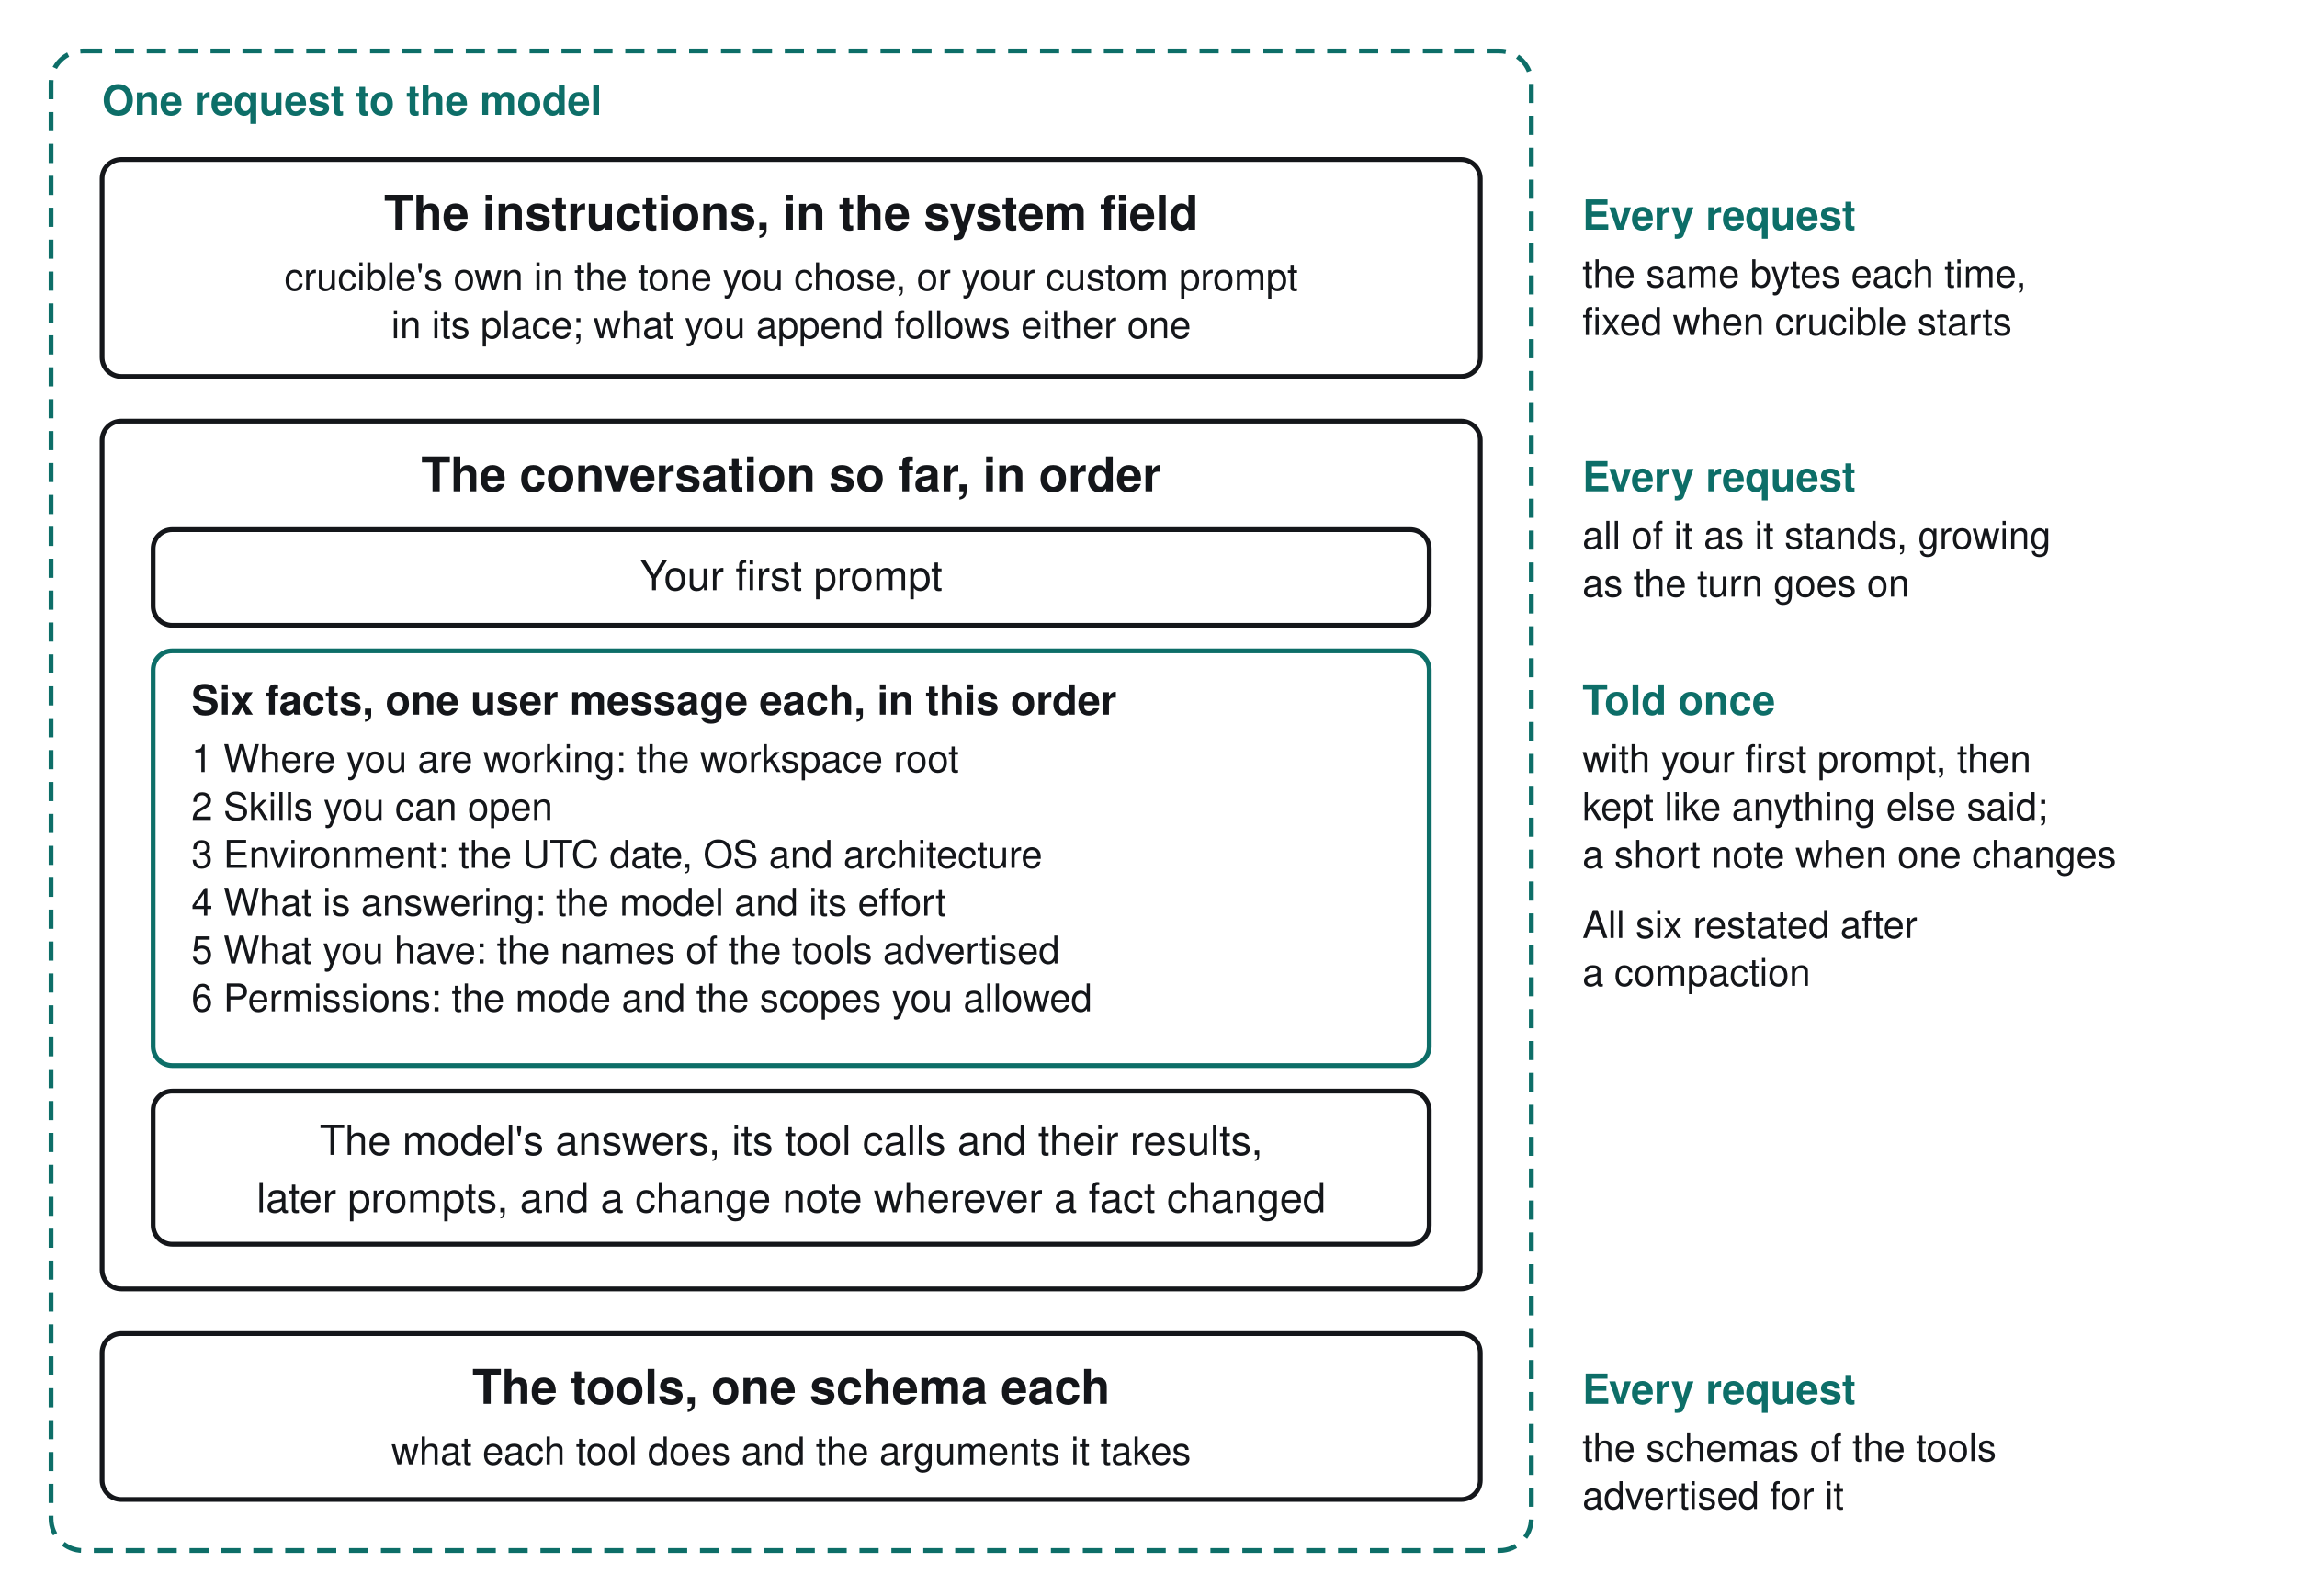
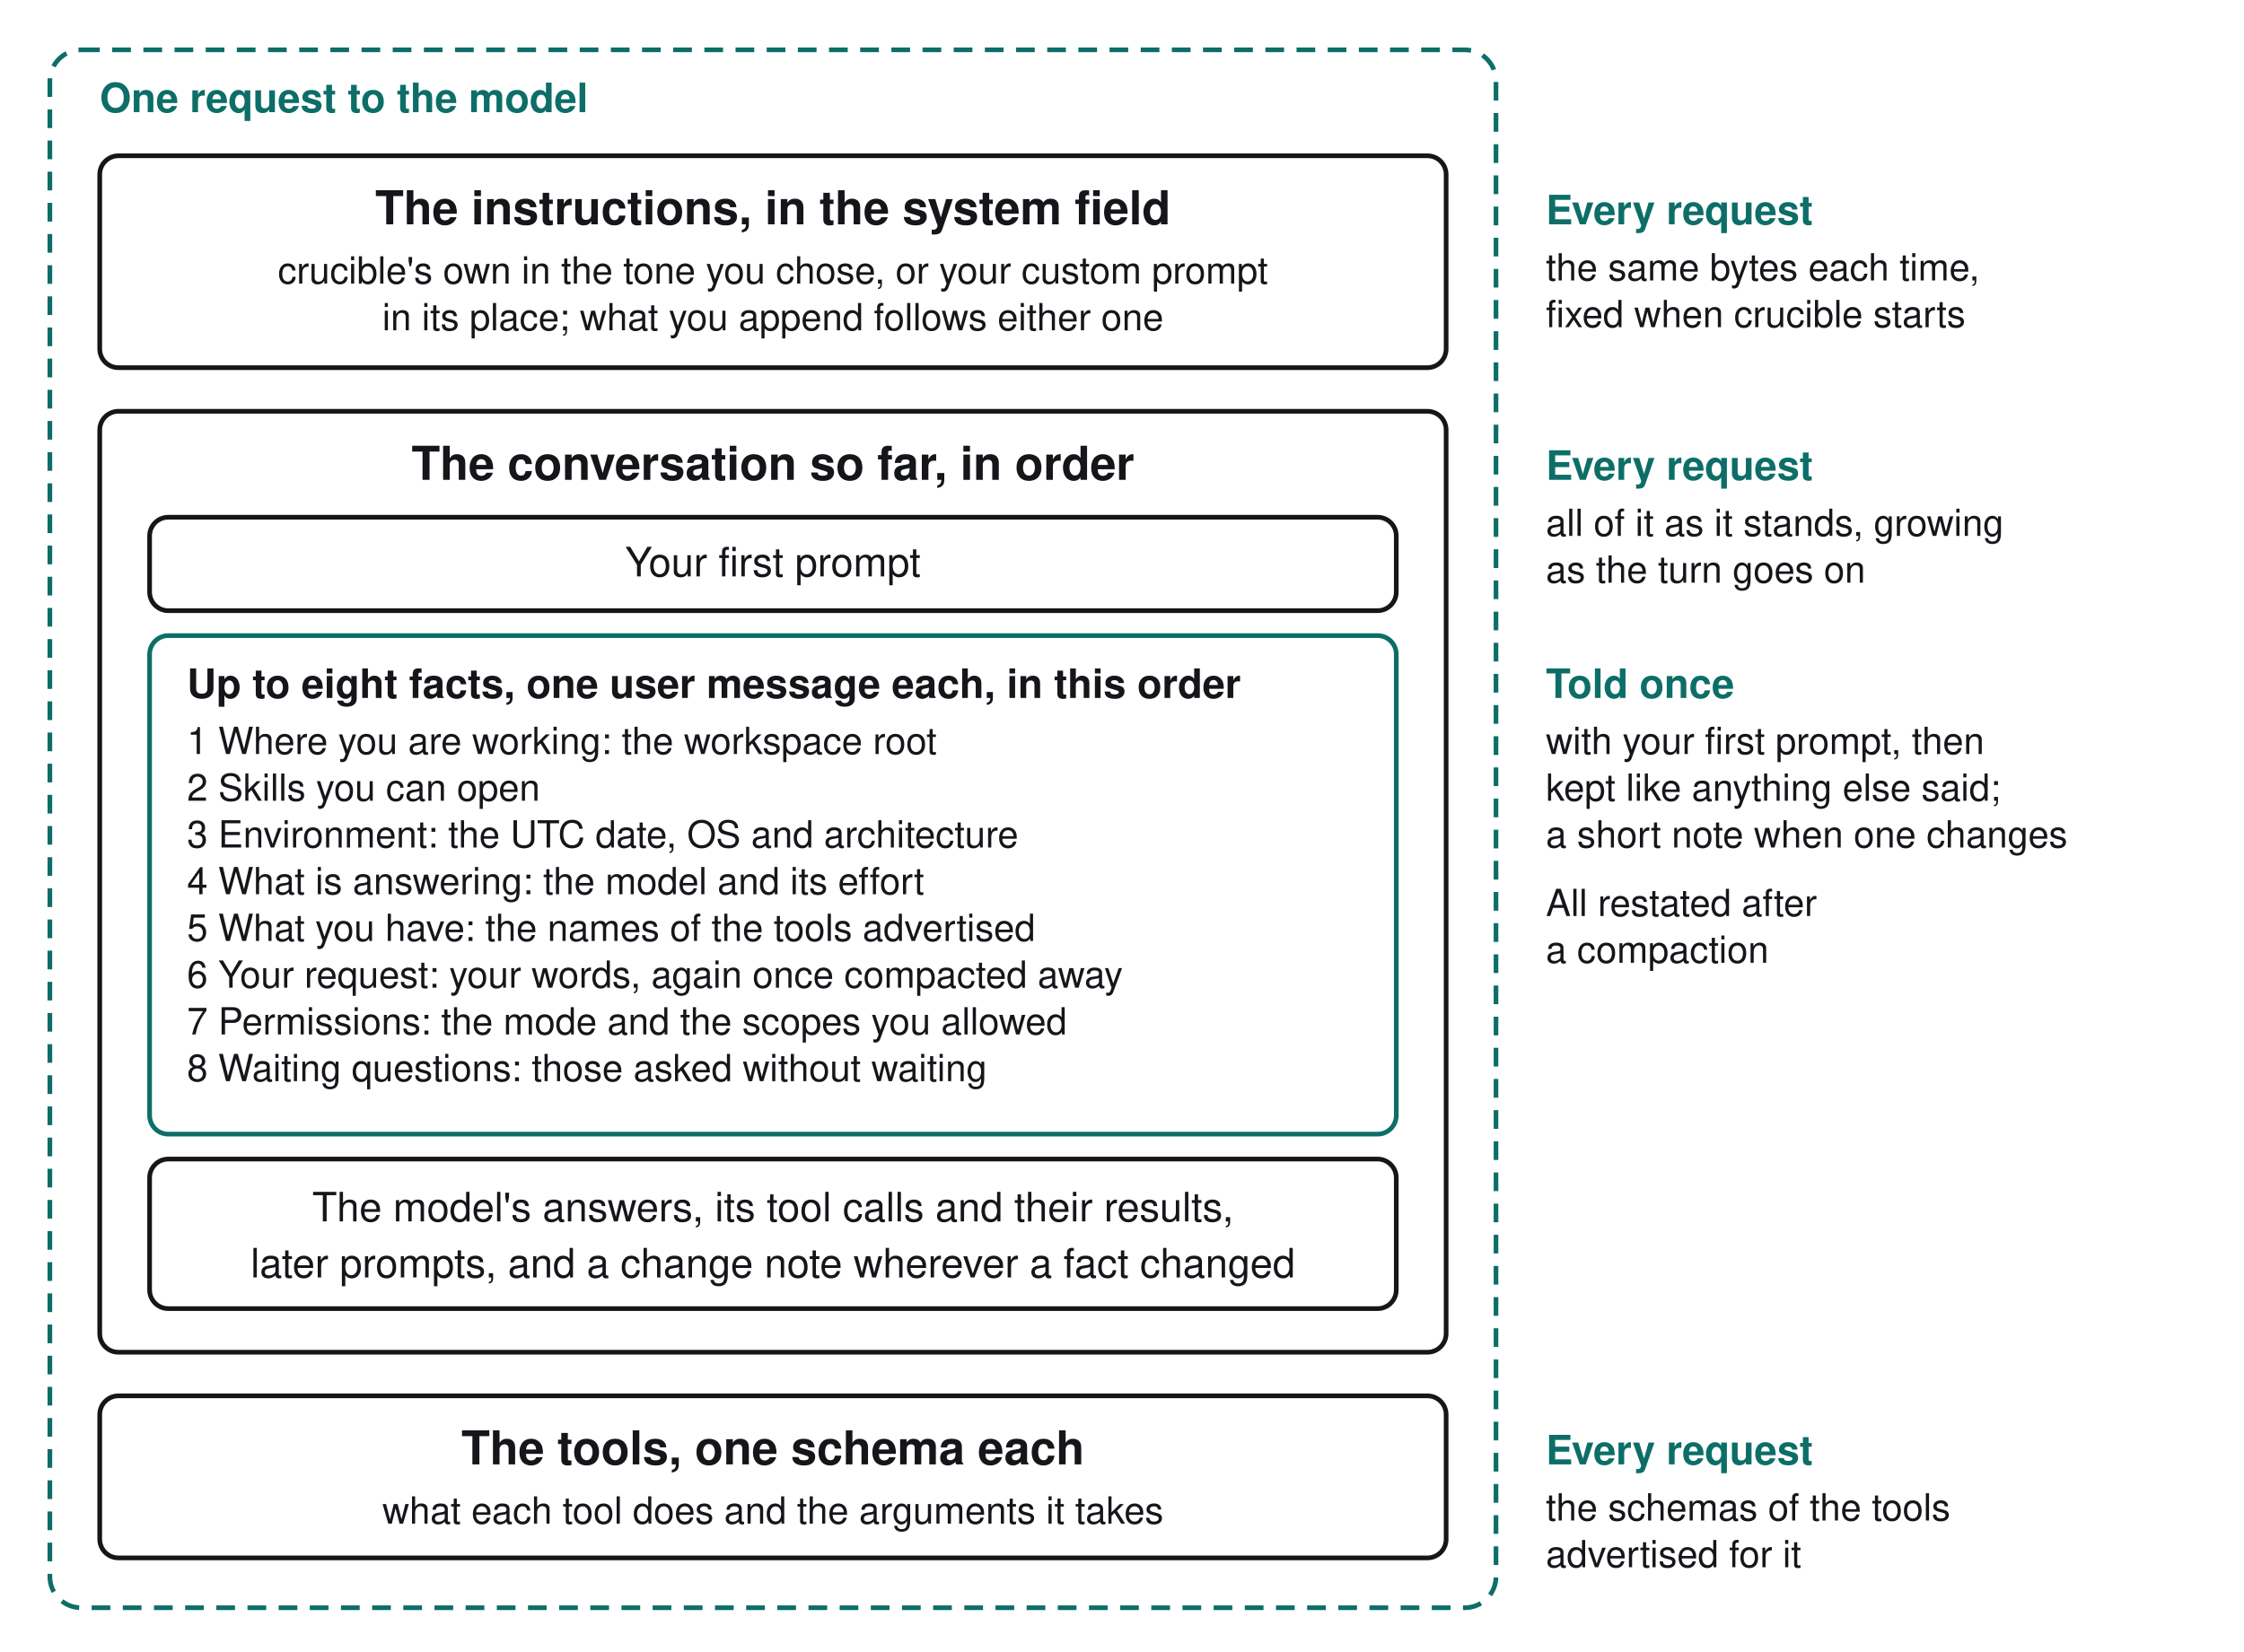
- <svg xmlns="http://www.w3.org/2000/svg" viewBox="0 0 720 500" width="720" height="500" role="img" aria-label="One request to the model has three parts: the instructions in the system field, the same bytes every request; the conversation so far, sent as it stands and growing, which opens with your first prompt and then six facts, each a user message of its own (where you are working, skills you can open, environment, what is answering, what you have, permissions), told once and then again as a short change note when one changes, and all six restated after a compaction, followed by the model's answers, tool calls and results and later prompts; and one schema for each tool advertised, sent every request.">
-   <rect x="16" y="16" width="464" height="470" rx="10" fill="none" stroke="#0D6E68" stroke-width="1.5" stroke-dasharray="6 4" />
+ <svg xmlns="http://www.w3.org/2000/svg" viewBox="0 0 720 530" width="720" height="530" role="img" aria-label="One request to the model has three parts: the instructions in the system field, the same bytes every request; the conversation so far, sent as it stands and growing, which opens with your first prompt and then up to eight facts, each a user message of its own (where you are working, skills you can open, environment, what is answering, what you have, your request, permissions, waiting questions), told once and then again as a short change note when one changes, and all restated after a compaction, your request word for word, followed by the model's answers, tool calls and results and later prompts; and one schema for each tool advertised, sent every request.">
+   <rect x="16" y="16" width="464" height="500" rx="10" fill="none" stroke="#0D6E68" stroke-width="1.5" stroke-dasharray="6 4" />
  <text x="32" y="36" font-family="ui-sans-serif, system-ui, -apple-system, Segoe UI, Helvetica, Arial, sans-serif" font-size="13" font-weight="600" fill="#0D6E68">One request to the model</text>
  <rect x="32" y="50" width="432" height="68" rx="6" fill="none" stroke="#14161A" stroke-width="1.5" />
  <text x="248" y="72" text-anchor="middle" font-family="ui-sans-serif, system-ui, -apple-system, Segoe UI, Helvetica, Arial, sans-serif" font-size="15" font-weight="600" fill="#14161A">The instructions, in the system field</text>
  <text x="248" y="91" text-anchor="middle" font-family="ui-sans-serif, system-ui, -apple-system, Segoe UI, Helvetica, Arial, sans-serif" font-size="12" fill="#14161A">crucible's own in the tone you chose, or your custom prompt</text>
  <text x="248" y="106" text-anchor="middle" font-family="ui-sans-serif, system-ui, -apple-system, Segoe UI, Helvetica, Arial, sans-serif" font-size="12" fill="#14161A">in its place; what you append follows either one</text>
  <text x="496" y="72" font-family="ui-sans-serif, system-ui, -apple-system, Segoe UI, Helvetica, Arial, sans-serif" font-size="13" font-weight="600" fill="#0D6E68">Every request</text>
  <text x="496" y="90" font-family="ui-sans-serif, system-ui, -apple-system, Segoe UI, Helvetica, Arial, sans-serif" font-size="12" fill="#14161A">the same bytes each time,</text>
  <text x="496" y="105" font-family="ui-sans-serif, system-ui, -apple-system, Segoe UI, Helvetica, Arial, sans-serif" font-size="12" fill="#14161A">fixed when crucible starts</text>
-   <rect x="32" y="132" width="432" height="272" rx="6" fill="none" stroke="#14161A" stroke-width="1.5" />
+   <rect x="32" y="132" width="432" height="302" rx="6" fill="none" stroke="#14161A" stroke-width="1.5" />
  <text x="248" y="154" text-anchor="middle" font-family="ui-sans-serif, system-ui, -apple-system, Segoe UI, Helvetica, Arial, sans-serif" font-size="15" font-weight="600" fill="#14161A">The conversation so far, in order</text>
  <text x="496" y="154" font-family="ui-sans-serif, system-ui, -apple-system, Segoe UI, Helvetica, Arial, sans-serif" font-size="13" font-weight="600" fill="#0D6E68">Every request</text>
  <text x="496" y="172" font-family="ui-sans-serif, system-ui, -apple-system, Segoe UI, Helvetica, Arial, sans-serif" font-size="12" fill="#14161A">all of it as it stands, growing</text>
  <text x="496" y="187" font-family="ui-sans-serif, system-ui, -apple-system, Segoe UI, Helvetica, Arial, sans-serif" font-size="12" fill="#14161A">as the turn goes on</text>
  <rect x="48" y="166" width="400" height="30" rx="6" fill="none" stroke="#14161A" stroke-width="1.5" />
  <text x="248" y="185" text-anchor="middle" font-family="ui-sans-serif, system-ui, -apple-system, Segoe UI, Helvetica, Arial, sans-serif" font-size="13" fill="#14161A">Your first prompt</text>
-   <rect x="48" y="204" width="400" height="130" rx="6" fill="none" stroke="#0D6E68" stroke-width="1.5" />
-   <text x="60" y="224" font-family="ui-sans-serif, system-ui, -apple-system, Segoe UI, Helvetica, Arial, sans-serif" font-size="13" font-weight="600" fill="#14161A">Six facts, one user message each, in this order</text>
+   <rect x="48" y="204" width="400" height="160" rx="6" fill="none" stroke="#0D6E68" stroke-width="1.5" />
+   <text x="60" y="224" font-family="ui-sans-serif, system-ui, -apple-system, Segoe UI, Helvetica, Arial, sans-serif" font-size="13" font-weight="600" fill="#14161A">Up to eight facts, one user message each, in this order</text>
  <text x="60" y="242" font-family="ui-sans-serif, system-ui, -apple-system, Segoe UI, Helvetica, Arial, sans-serif" font-size="12" fill="#14161A">1  Where you are working: the workspace root</text>
  <text x="60" y="257" font-family="ui-sans-serif, system-ui, -apple-system, Segoe UI, Helvetica, Arial, sans-serif" font-size="12" fill="#14161A">2  Skills you can open</text>
  <text x="60" y="272" font-family="ui-sans-serif, system-ui, -apple-system, Segoe UI, Helvetica, Arial, sans-serif" font-size="12" fill="#14161A">3  Environment: the UTC date, OS and architecture</text>
  <text x="60" y="287" font-family="ui-sans-serif, system-ui, -apple-system, Segoe UI, Helvetica, Arial, sans-serif" font-size="12" fill="#14161A">4  What is answering: the model and its effort</text>
  <text x="60" y="302" font-family="ui-sans-serif, system-ui, -apple-system, Segoe UI, Helvetica, Arial, sans-serif" font-size="12" fill="#14161A">5  What you have: the names of the tools advertised</text>
-   <text x="60" y="317" font-family="ui-sans-serif, system-ui, -apple-system, Segoe UI, Helvetica, Arial, sans-serif" font-size="12" fill="#14161A">6  Permissions: the mode and the scopes you allowed</text>
+   <text x="60" y="317" font-family="ui-sans-serif, system-ui, -apple-system, Segoe UI, Helvetica, Arial, sans-serif" font-size="12" fill="#14161A">6  Your request: your words, again once compacted away</text>
+   <text x="60" y="332" font-family="ui-sans-serif, system-ui, -apple-system, Segoe UI, Helvetica, Arial, sans-serif" font-size="12" fill="#14161A">7  Permissions: the mode and the scopes you allowed</text>
+   <text x="60" y="347" font-family="ui-sans-serif, system-ui, -apple-system, Segoe UI, Helvetica, Arial, sans-serif" font-size="12" fill="#14161A">8  Waiting questions: those asked without waiting</text>
  <text x="496" y="224" font-family="ui-sans-serif, system-ui, -apple-system, Segoe UI, Helvetica, Arial, sans-serif" font-size="13" font-weight="600" fill="#0D6E68">Told once</text>
  <text x="496" y="242" font-family="ui-sans-serif, system-ui, -apple-system, Segoe UI, Helvetica, Arial, sans-serif" font-size="12" fill="#14161A">with your first prompt, then</text>
  <text x="496" y="257" font-family="ui-sans-serif, system-ui, -apple-system, Segoe UI, Helvetica, Arial, sans-serif" font-size="12" fill="#14161A">kept like anything else said;</text>
  <text x="496" y="272" font-family="ui-sans-serif, system-ui, -apple-system, Segoe UI, Helvetica, Arial, sans-serif" font-size="12" fill="#14161A">a short note when one changes</text>
-   <text x="496" y="294" font-family="ui-sans-serif, system-ui, -apple-system, Segoe UI, Helvetica, Arial, sans-serif" font-size="12" fill="#14161A">All six restated after</text>
+   <text x="496" y="294" font-family="ui-sans-serif, system-ui, -apple-system, Segoe UI, Helvetica, Arial, sans-serif" font-size="12" fill="#14161A">All restated after</text>
  <text x="496" y="309" font-family="ui-sans-serif, system-ui, -apple-system, Segoe UI, Helvetica, Arial, sans-serif" font-size="12" fill="#14161A">a compaction</text>
-   <rect x="48" y="342" width="400" height="48" rx="6" fill="none" stroke="#14161A" stroke-width="1.5" />
-   <text x="248" y="362" text-anchor="middle" font-family="ui-sans-serif, system-ui, -apple-system, Segoe UI, Helvetica, Arial, sans-serif" font-size="13" fill="#14161A">The model's answers, its tool calls and their results,</text>
-   <text x="248" y="380" text-anchor="middle" font-family="ui-sans-serif, system-ui, -apple-system, Segoe UI, Helvetica, Arial, sans-serif" font-size="13" fill="#14161A">later prompts, and a change note wherever a fact changed</text>
-   <rect x="32" y="418" width="432" height="52" rx="6" fill="none" stroke="#14161A" stroke-width="1.5" />
-   <text x="248" y="440" text-anchor="middle" font-family="ui-sans-serif, system-ui, -apple-system, Segoe UI, Helvetica, Arial, sans-serif" font-size="15" font-weight="600" fill="#14161A">The tools, one schema each</text>
-   <text x="248" y="459" text-anchor="middle" font-family="ui-sans-serif, system-ui, -apple-system, Segoe UI, Helvetica, Arial, sans-serif" font-size="12" fill="#14161A">what each tool does and the arguments it takes</text>
-   <text x="496" y="440" font-family="ui-sans-serif, system-ui, -apple-system, Segoe UI, Helvetica, Arial, sans-serif" font-size="13" font-weight="600" fill="#0D6E68">Every request</text>
-   <text x="496" y="458" font-family="ui-sans-serif, system-ui, -apple-system, Segoe UI, Helvetica, Arial, sans-serif" font-size="12" fill="#14161A">the schemas of the tools</text>
-   <text x="496" y="473" font-family="ui-sans-serif, system-ui, -apple-system, Segoe UI, Helvetica, Arial, sans-serif" font-size="12" fill="#14161A">advertised for it</text>
+   <rect x="48" y="372" width="400" height="48" rx="6" fill="none" stroke="#14161A" stroke-width="1.5" />
+   <text x="248" y="392" text-anchor="middle" font-family="ui-sans-serif, system-ui, -apple-system, Segoe UI, Helvetica, Arial, sans-serif" font-size="13" fill="#14161A">The model's answers, its tool calls and their results,</text>
+   <text x="248" y="410" text-anchor="middle" font-family="ui-sans-serif, system-ui, -apple-system, Segoe UI, Helvetica, Arial, sans-serif" font-size="13" fill="#14161A">later prompts, and a change note wherever a fact changed</text>
+   <rect x="32" y="448" width="432" height="52" rx="6" fill="none" stroke="#14161A" stroke-width="1.5" />
+   <text x="248" y="470" text-anchor="middle" font-family="ui-sans-serif, system-ui, -apple-system, Segoe UI, Helvetica, Arial, sans-serif" font-size="15" font-weight="600" fill="#14161A">The tools, one schema each</text>
+   <text x="248" y="489" text-anchor="middle" font-family="ui-sans-serif, system-ui, -apple-system, Segoe UI, Helvetica, Arial, sans-serif" font-size="12" fill="#14161A">what each tool does and the arguments it takes</text>
+   <text x="496" y="470" font-family="ui-sans-serif, system-ui, -apple-system, Segoe UI, Helvetica, Arial, sans-serif" font-size="13" font-weight="600" fill="#0D6E68">Every request</text>
+   <text x="496" y="488" font-family="ui-sans-serif, system-ui, -apple-system, Segoe UI, Helvetica, Arial, sans-serif" font-size="12" fill="#14161A">the schemas of the tools</text>
+   <text x="496" y="503" font-family="ui-sans-serif, system-ui, -apple-system, Segoe UI, Helvetica, Arial, sans-serif" font-size="12" fill="#14161A">advertised for it</text>
</svg>
